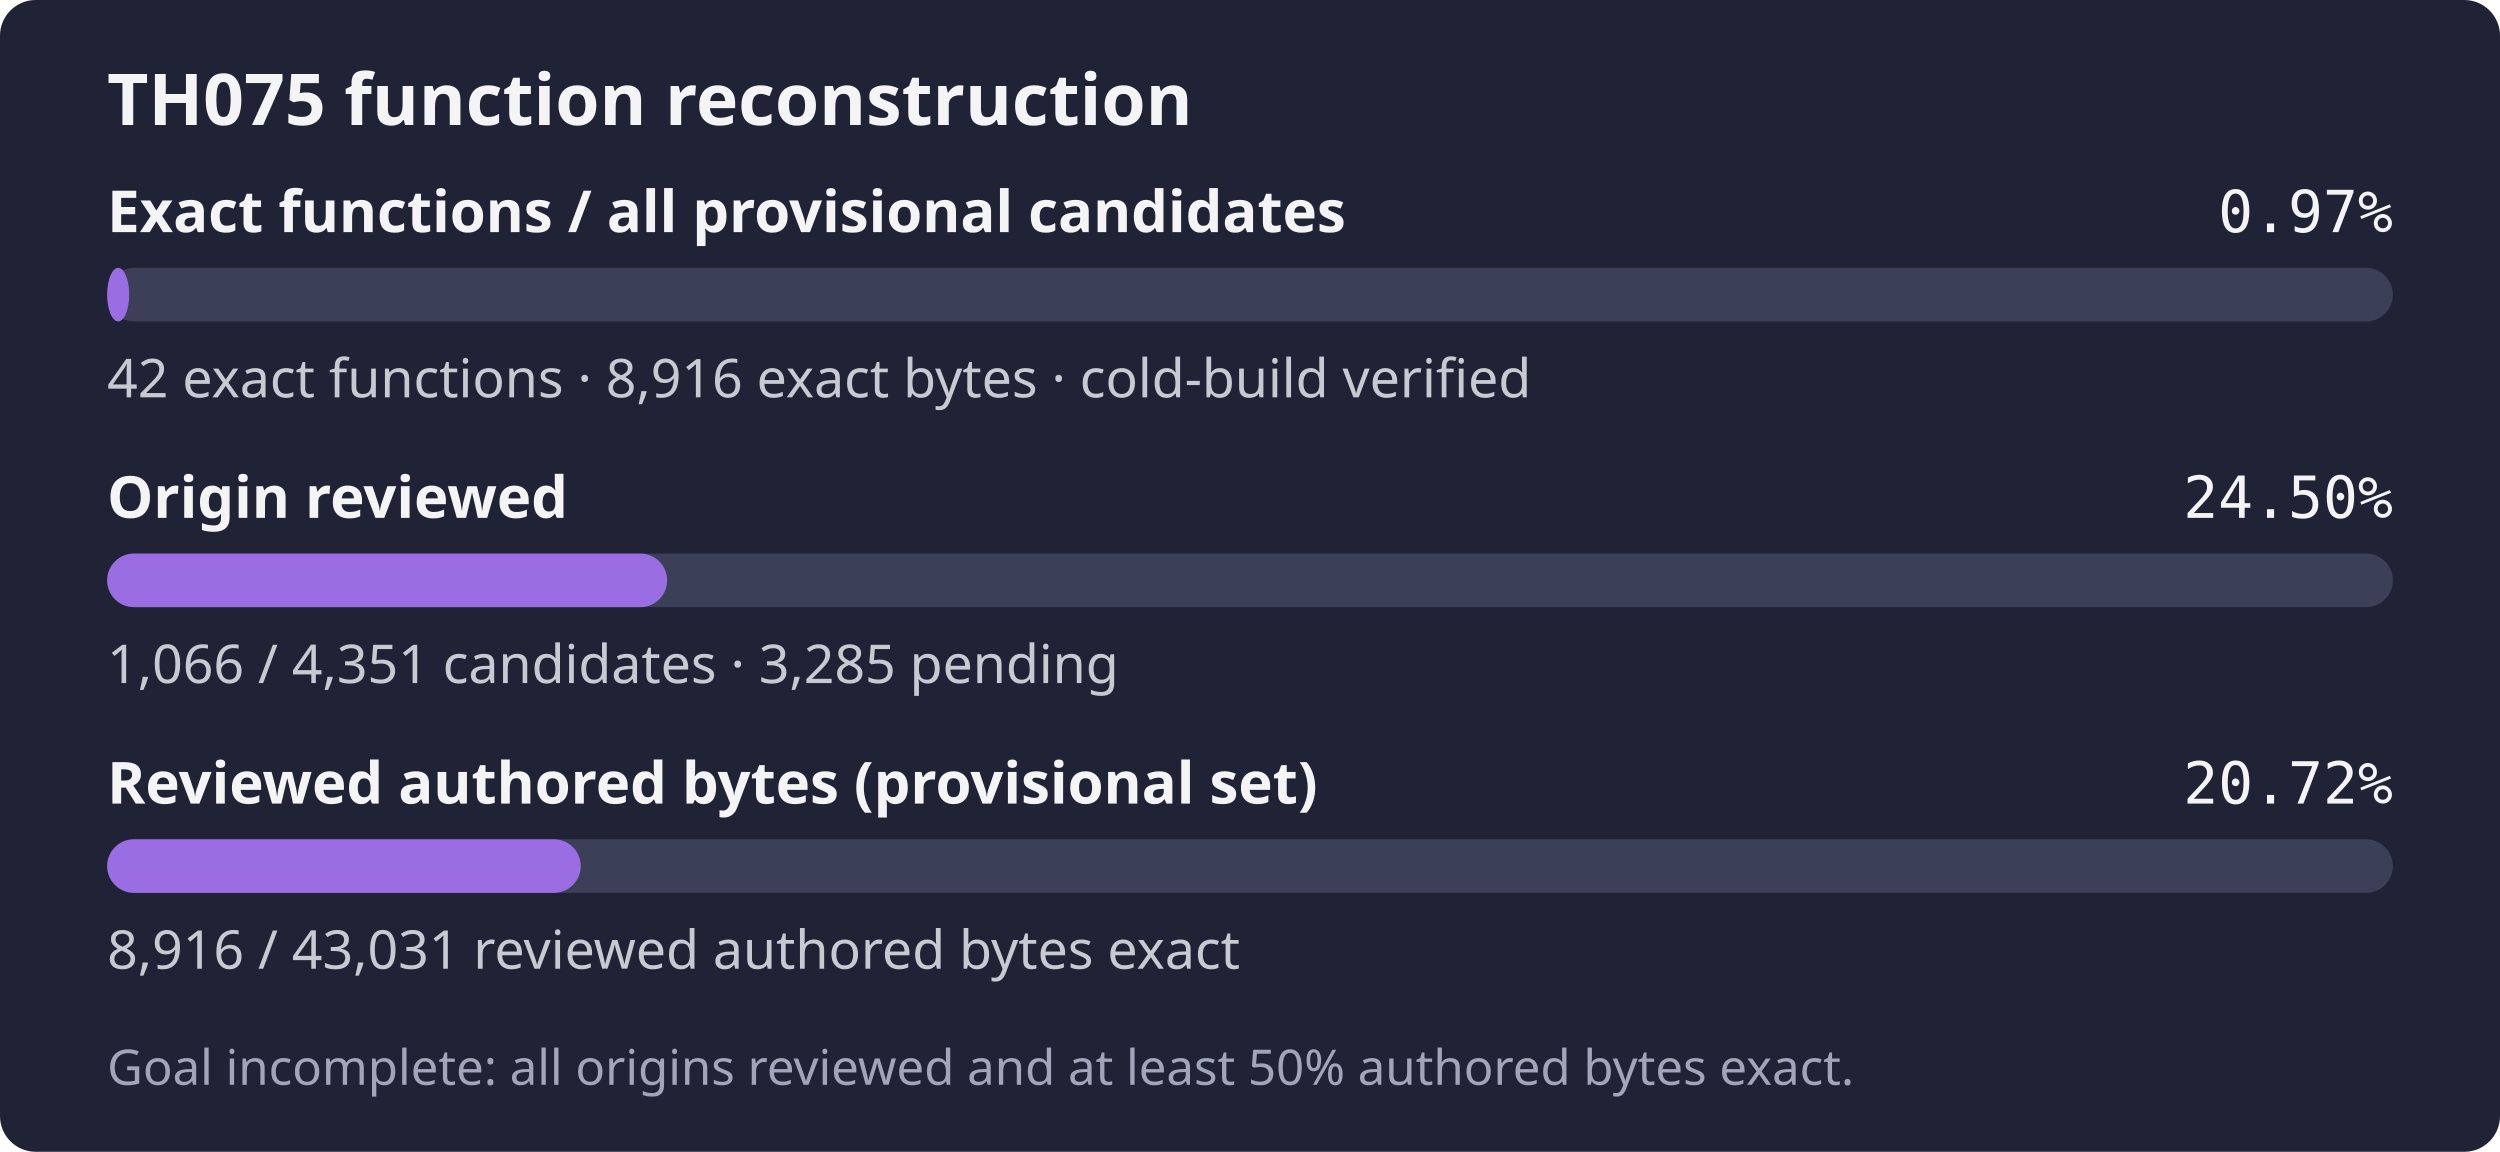
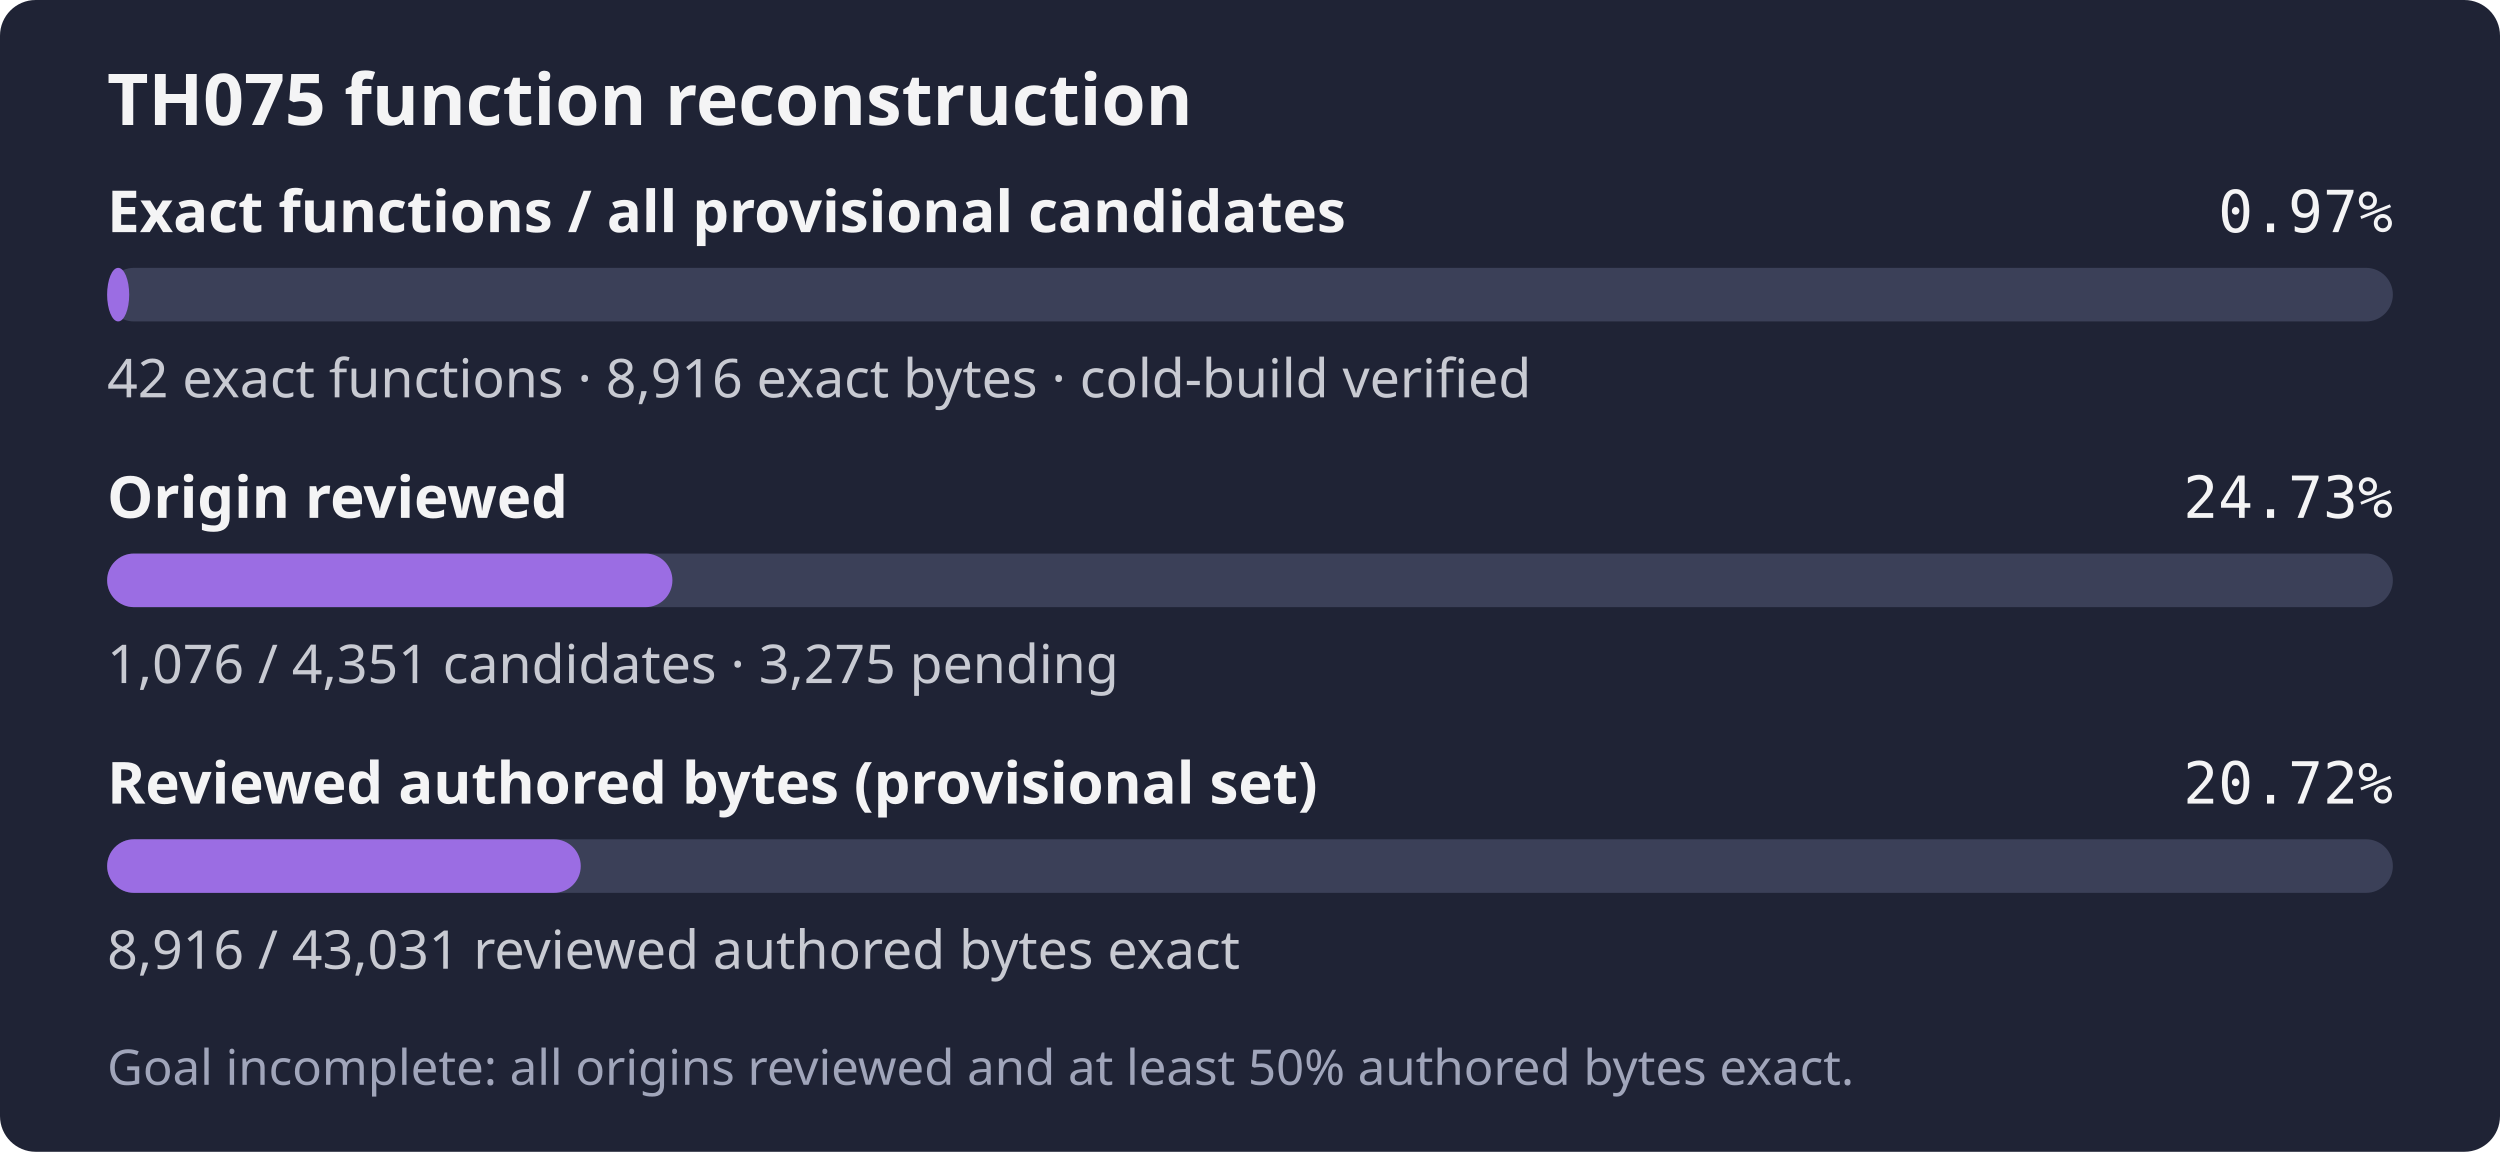
- <svg xmlns="http://www.w3.org/2000/svg" width="560" height="258" role="img" aria-label="TH075: 42 exact functions, 8,916 exact bytes; 1,066 of 4,351 candidates reviewed; Goal incomplete: all origins reviewed and at least 50% authored bytes exact.">
+ <svg xmlns="http://www.w3.org/2000/svg" width="560" height="258" role="img" aria-label="TH075: 42 exact functions, 8,916 exact bytes; 1,076 of 4,351 candidates reviewed; Goal incomplete: all origins reviewed and at least 50% authored bytes exact.">
  <rect width="560" height="258" rx="8" fill="#1f2335" />
  <text x="24" y="28" fill="#f4f4f5" font-family="sans-serif" font-size="16" font-weight="600">TH075 function reconstruction</text>
  <text x="24" y="52" fill="#f4f4f5" font-family="sans-serif" font-size="13" font-weight="600">Exact functions / all provisional candidates</text>
  <text x="536" y="52" fill="#f4f4f5" text-anchor="end" font-family="monospace" font-size="13">0.97%</text>
  <rect x="24" y="60" width="512" height="12" rx="6" fill="#3b4058" />
  <rect x="24" y="60" width="4.94" height="12" rx="6" fill="#9b6de3" />
  <text x="24" y="89" fill="#c8cad2" font-family="sans-serif" font-size="12">42 exact functions · 8,916 exact bytes · cold-build verified</text>
  <text x="24" y="116" fill="#f4f4f5" font-family="sans-serif" font-size="13" font-weight="600">Origin reviewed</text>
-   <text x="536" y="116" fill="#f4f4f5" text-anchor="end" font-family="monospace" font-size="13">24.50%</text>
+   <text x="536" y="116" fill="#f4f4f5" text-anchor="end" font-family="monospace" font-size="13">24.73%</text>
  <rect x="24" y="124" width="512" height="12" rx="6" fill="#3b4058" />
-   <rect x="24" y="124" width="125.44" height="12" rx="6" fill="#9b6de3" />
-   <text x="24" y="153" fill="#c8cad2" font-family="sans-serif" font-size="12">1,066 / 4,351 candidates · 3,285 pending</text>
+   <rect x="24" y="124" width="126.62" height="12" rx="6" fill="#9b6de3" />
+   <text x="24" y="153" fill="#c8cad2" font-family="sans-serif" font-size="12">1,076 / 4,351 candidates · 3,275 pending</text>
  <text x="24" y="180" fill="#f4f4f5" font-family="sans-serif" font-size="13" font-weight="600">Reviewed authored bytes (provisional set)</text>
  <text x="536" y="180" fill="#f4f4f5" text-anchor="end" font-family="monospace" font-size="13">20.72%</text>
  <rect x="24" y="188" width="512" height="12" rx="6" fill="#3b4058" />
  <rect x="24" y="188" width="106.09" height="12" rx="6" fill="#9b6de3" />
  <text x="24" y="217" fill="#c8cad2" font-family="sans-serif" font-size="12">8,916 / 43,031 reviewed authored bytes exact</text>
  <text x="24" y="243" fill="#a0a5ba" font-family="sans-serif" font-size="11">Goal incomplete: all origins reviewed and at least 50% authored bytes exact.</text>
</svg>
